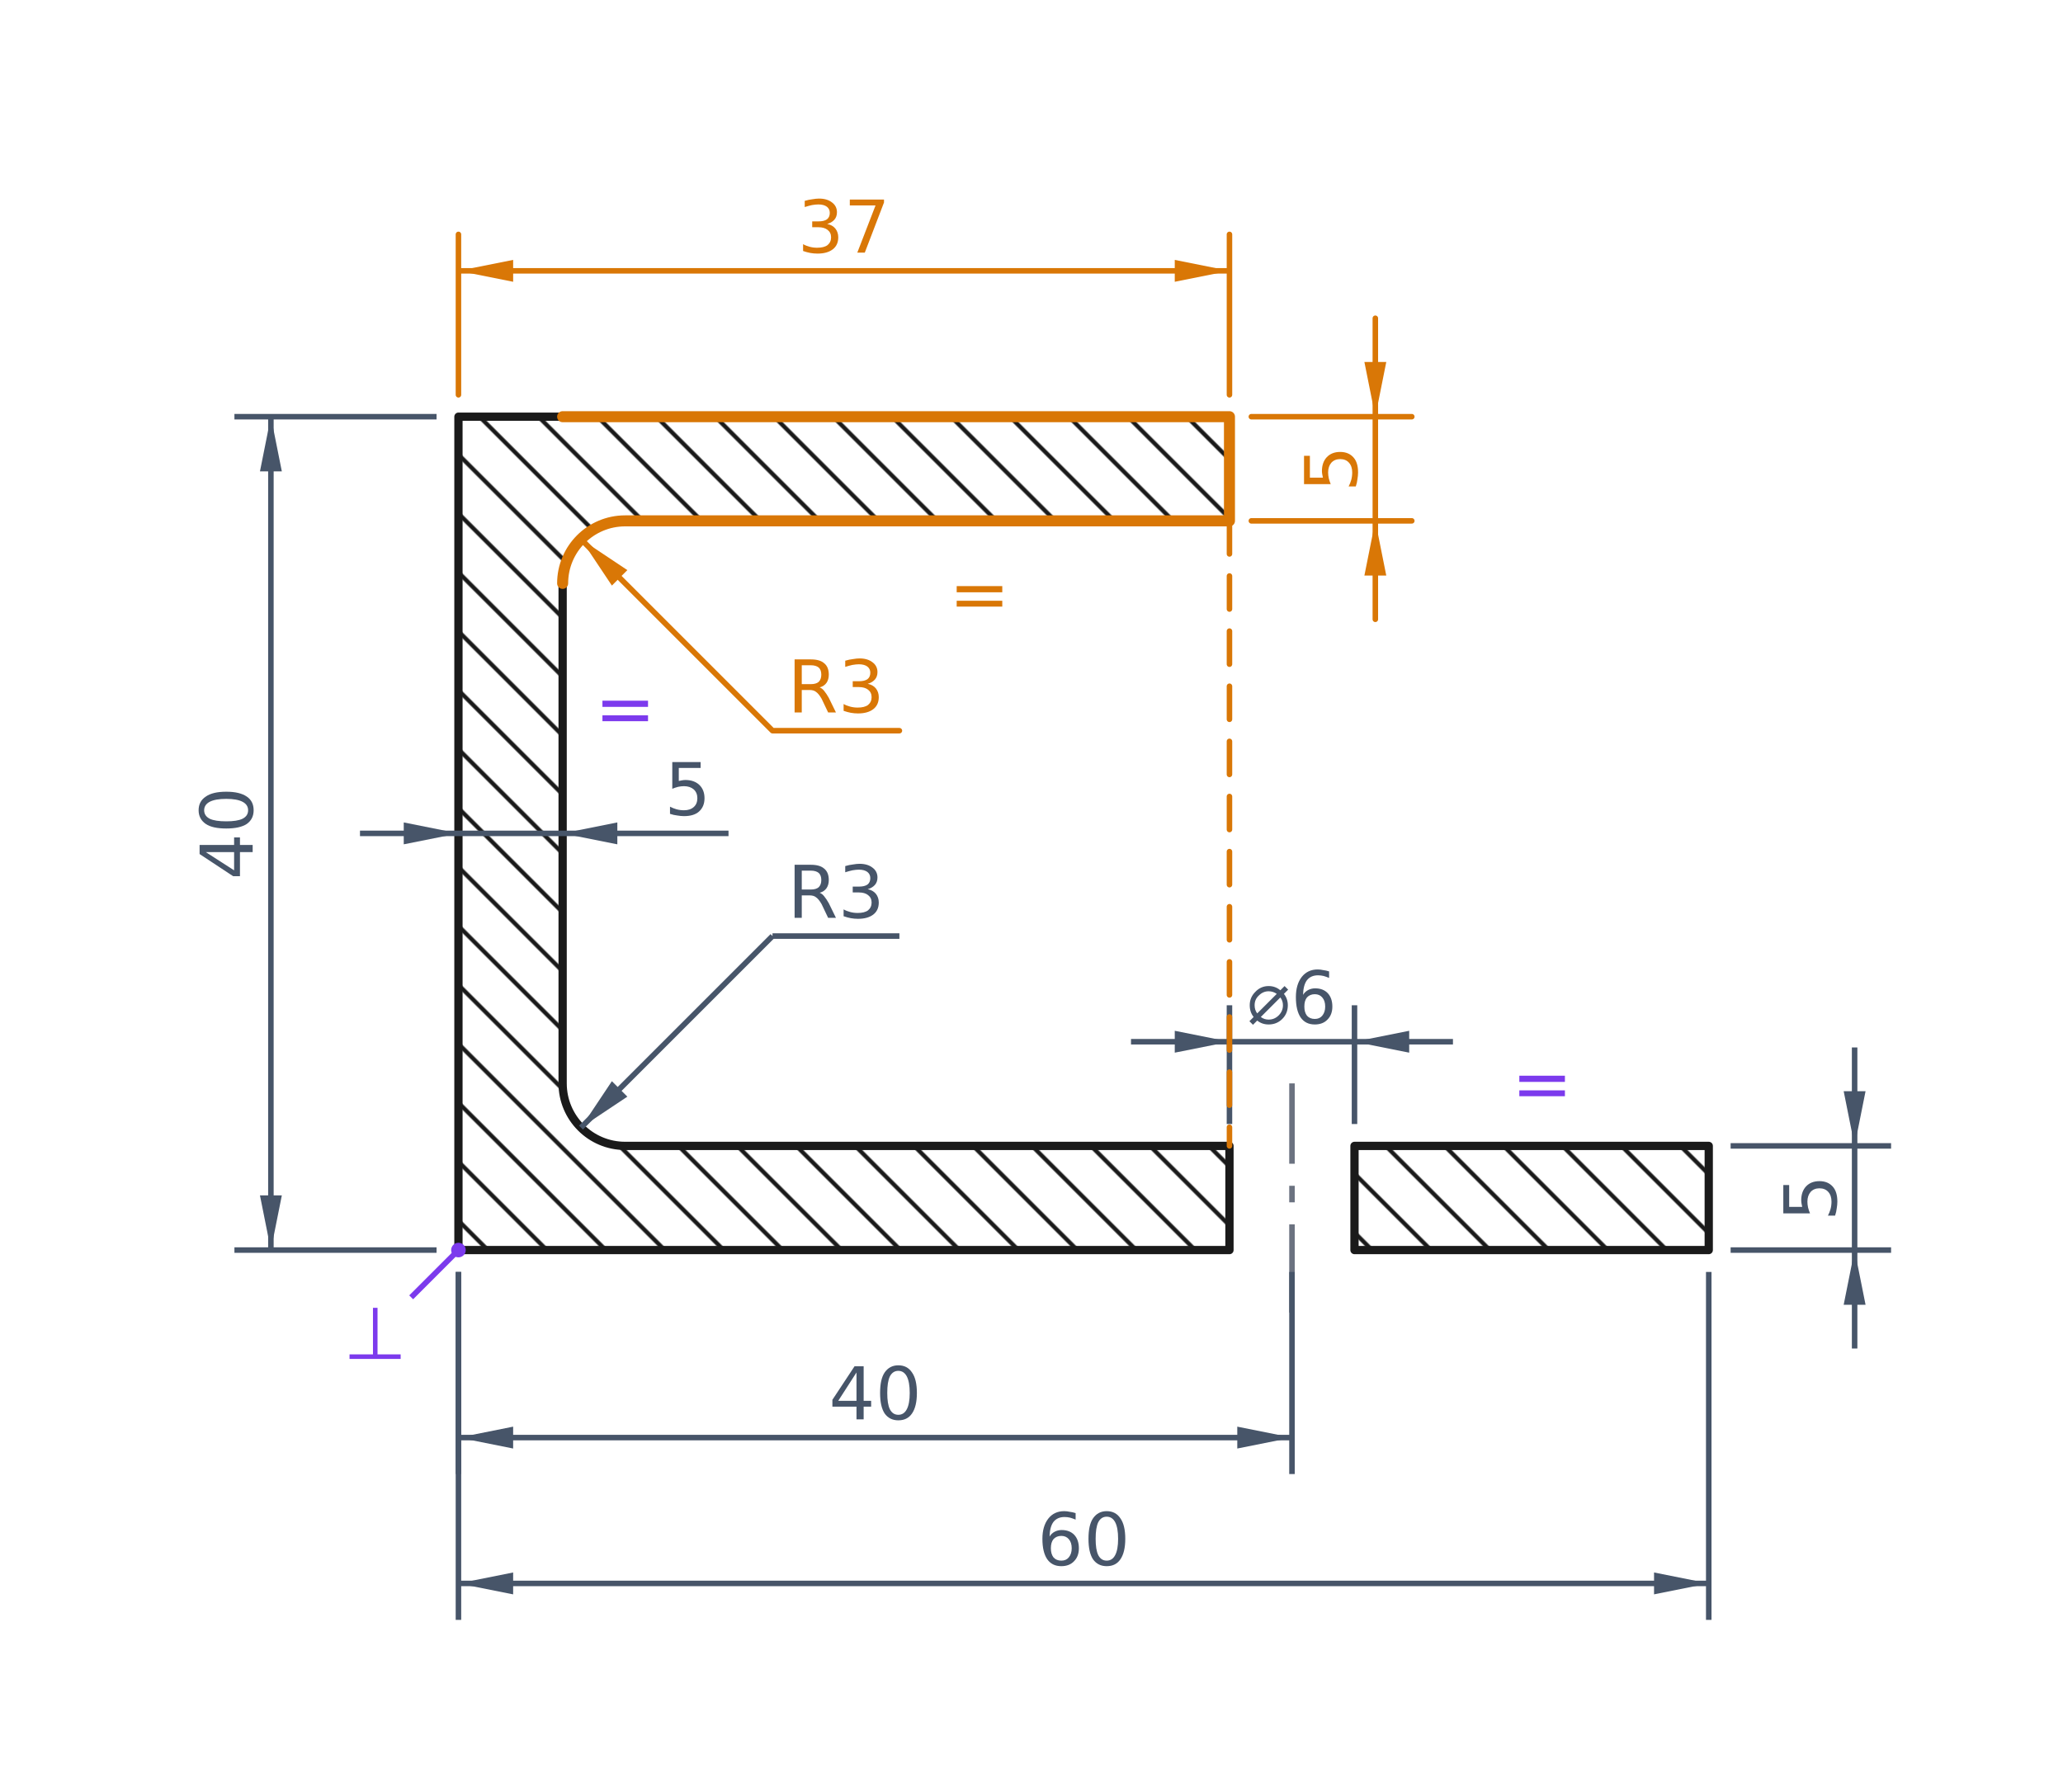
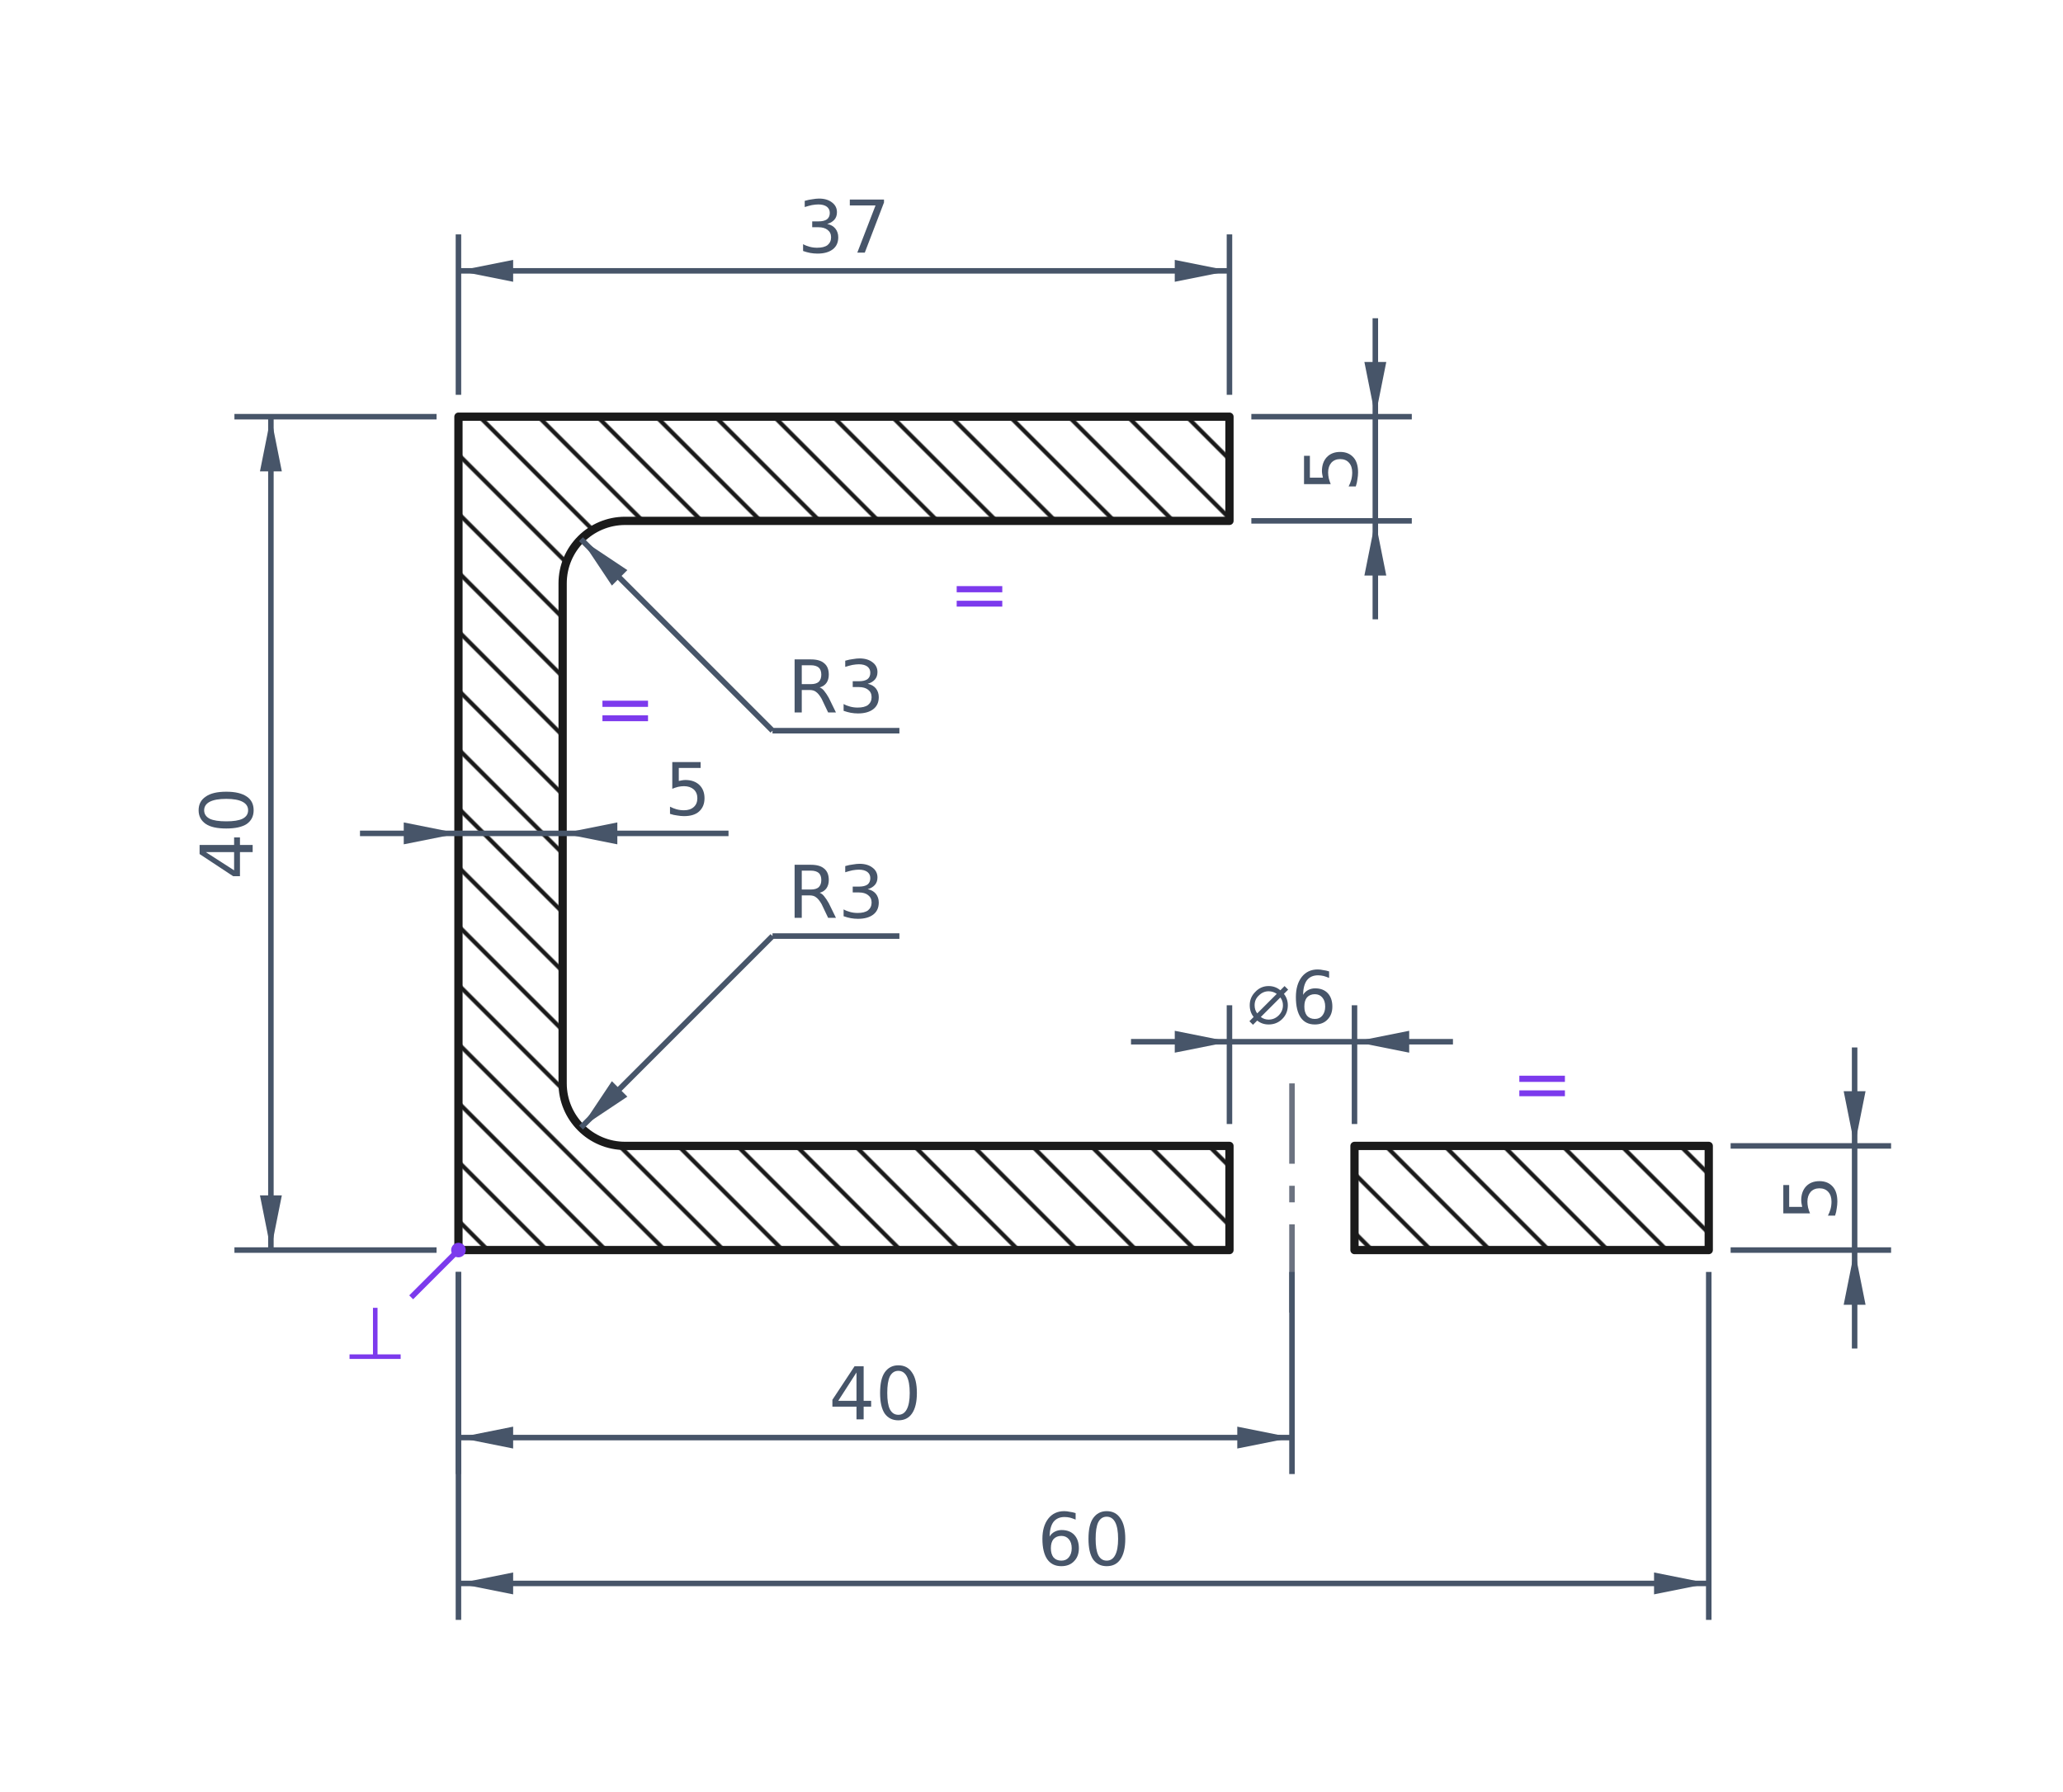
<svg xmlns="http://www.w3.org/2000/svg" xmlns:ns1="urn:tracepaper:0" width="99mm" height="86mm" viewBox="-22 -60 99 86" font-family="DejaVu Sans, Arial, sans-serif" font-size="3.5">
  <defs>
    <pattern id="tp-hatch" patternUnits="userSpaceOnUse" width="2" height="2" patternTransform="rotate(45)">
      <path d="M1 0 V2" stroke="#1a1a1a" stroke-width="0.75" vector-effect="non-scaling-stroke" />
    </pattern>
  </defs>
  <g id="layer-hatch" transform="scale(1,-1)" stroke="none" fill="url(#tp-hatch)">
    <path id="hatch-upright" d="M0 0 L37 0 L37 5 L8 5 A3 3 0 0 0 5 8 L5 32 A3 3 0 0 0 8 35 L37 35 L37 40 L0 40 Z" vector-effect="non-scaling-stroke" />
    <path id="hatch-base-end" d="M43 0 L60 0 L60 5 L43 5 Z" vector-effect="non-scaling-stroke" />
  </g>
  <g id="layer-outline" transform="scale(1,-1)" stroke="#1a1a1a" stroke-width="1.5" fill="none" stroke-linecap="round" stroke-linejoin="round">
    <path id="cut-upright" d="M0 0 L37 0 L37 5 L8 5 A3 3 0 0 0 5 8 L5 32 A3 3 0 0 0 8 35 L37 35 L37 40 L0 40 Z" vector-effect="non-scaling-stroke" ns1:source="base, upright and flange, left of the hole" />
    <path id="cut-base-end" d="M43 0 L60 0 L60 5 L43 5 Z" vector-effect="non-scaling-stroke" ns1:source="base, right of the hole" />
  </g>
  <g id="layer-center" transform="scale(1,-1)" stroke="#6b7280" fill="none" stroke-dasharray="16 4 3 4">
    <line id="hole-axis" x1="40" y1="-3" x2="40" y2="8" vector-effect="non-scaling-stroke" ns1:source="mount hole" />
  </g>
  <g id="layer-construction" transform="scale(1,-1)" stroke="#9ca3af" fill="none" stroke-dasharray="4 3" style="display:none">
    <circle id="fillet-circle" cx="8" cy="8" r="3" vector-effect="non-scaling-stroke" ns1:source="inner fillet, base" />
    <circle id="flange-fillet-circle" cx="8" cy="32" r="3" vector-effect="non-scaling-stroke" ns1:source="inner fillet, flange" />
+     <line id="flange-hole-alignment" x1="37" y1="35" x2="37" y2="5" vector-effect="non-scaling-stroke" ns1:source="FLANGE_END = HOLE_X - HOLE_D / 2" />
  </g>
  <g id="layer-dimensions" transform="scale(1,-1)" stroke="#475569" fill="#475569">
    <g id="d-length" ns1:type="distance" ns1:dim="linear" ns1:p1="0 0" ns1:p2="60 0" ns1:dir="x" ns1:offset="-16" ns1:label="60" ns1:refs="cut-upright cut-base-end" ns1:value="60" ns1:source="LENGTH">
      <path d="M0 -1.05 L0 -17.75 M60 -1.05 L60 -17.75 M0 -16 L60 -16" fill="none" vector-effect="non-scaling-stroke" />
      <path d="M0 -16 L2.625 -16.525 L2.625 -15.475 Z M60 -16 L57.375 -15.475 L57.375 -16.525 Z" stroke="none" />
      <text transform="translate(30 -15.125) scale(1,-1)" text-anchor="middle" stroke="none">60</text>
    </g>
    <g id="d-hole-x" ns1:type="distance" ns1:dim="linear" ns1:p1="0 0" ns1:p2="40 0" ns1:dir="x" ns1:offset="-9" ns1:label="40" ns1:refs="cut-upright hole-axis" ns1:value="40" ns1:source="HOLE_X">
      <path d="M0 -1.05 L0 -10.75 M40 -1.05 L40 -10.75 M0 -9 L40 -9" fill="none" vector-effect="non-scaling-stroke" />
      <path d="M0 -9 L2.625 -9.525 L2.625 -8.475 Z M40 -9 L37.375 -8.475 L37.375 -9.525 Z" stroke="none" />
      <text transform="translate(20 -8.125) scale(1,-1)" text-anchor="middle" stroke="none">40</text>
    </g>
    <g id="d-height" ns1:type="distance" ns1:dim="linear" ns1:p1="0 0" ns1:p2="0 40" ns1:dir="y" ns1:offset="9" ns1:label="40" ns1:refs="cut-upright" ns1:value="40" ns1:source="HEIGHT">
      <path d="M-1.05 0 L-10.75 0 M-1.05 40 L-10.75 40 M-9 0 L-9 40" fill="none" vector-effect="non-scaling-stroke" />
      <path d="M-9 0 L-8.475 2.625 L-9.525 2.625 Z M-9 40 L-9.525 37.375 L-8.475 37.375 Z" stroke="none" />
      <text transform="translate(-9.875 20) rotate(90) scale(1,-1)" text-anchor="middle" stroke="none">40</text>
    </g>
    <g id="d-base-t" ns1:type="distance" ns1:dim="linear" ns1:p1="60 0" ns1:p2="60 5" ns1:dir="y" ns1:offset="-7" ns1:label="5" ns1:refs="cut-base-end" ns1:value="5" ns1:source="T">
      <path d="M61.05 0 L68.75 0 M61.05 5 L68.75 5 M67 -4.725 L67 9.725" fill="none" vector-effect="non-scaling-stroke" />
      <path d="M67 0 L66.475 -2.625 L67.525 -2.625 Z M67 5 L67.525 7.625 L66.475 7.625 Z" stroke="none" />
      <text transform="translate(66.125 2.5) rotate(90) scale(1,-1)" text-anchor="middle" stroke="none">5</text>
    </g>
    <g id="d-upright-t" ns1:type="distance" ns1:dim="linear" ns1:p1="0 20" ns1:p2="5 20" ns1:dir="x" ns1:offset="0" ns1:text-at="2.2" ns1:label="5" ns1:refs="cut-upright" ns1:value="5" ns1:source="T">
      <path d="M-4.725 20 L12.96 20" fill="none" vector-effect="non-scaling-stroke" />
      <path d="M0 20 L-2.625 20.525 L-2.625 19.475 Z M5 20 L7.625 19.475 L7.625 20.525 Z" stroke="none" />
      <text transform="translate(11 20.875) scale(1,-1)" text-anchor="middle" stroke="none">5</text>
    </g>
    <g id="d-hole" ns1:type="diameter" ns1:dim="linear" ns1:p1="37 5" ns1:p2="43 5" ns1:dir="x" ns1:offset="5" ns1:label="⌀6" ns1:refs="hole-axis" ns1:value="6" ns1:source="HOLE_D">
      <path d="M37 6.05 L37 11.75 M43 6.05 L43 11.75 M32.275 10 L47.725 10" fill="none" vector-effect="non-scaling-stroke" />
      <path d="M37 10 L34.375 10.525 L34.375 9.475 Z M43 10 L45.625 9.475 L45.625 10.525 Z" stroke="none" />
      <text transform="translate(40 10.875) scale(1,-1)" text-anchor="middle" stroke="none">⌀6</text>
    </g>
    <g id="d-fillet" ns1:type="radius" ns1:dim="radius" ns1:center="8 8" ns1:r="3" ns1:angle="225" ns1:offset="-13" ns1:label="R3" ns1:refs="cut-upright" ns1:value="3" ns1:source="FILLET">
      <path d="M15.071 15.071 L5.879 5.879 M15.071 15.071 L21.161 15.071" fill="none" vector-effect="non-scaling-stroke" />
      <path d="M5.879 5.879 L8.106 7.364 L7.364 8.106 Z" stroke="none" />
      <text transform="translate(18.1161 15.9461) scale(1,-1)" text-anchor="middle" stroke="none">R3</text>
    </g>
+     <g id="d-flange-len" ns1:type="distance" ns1:dim="linear" ns1:p1="0 40" ns1:p2="37 40" ns1:dir="x" ns1:offset="7" ns1:label="37" ns1:refs="cut-upright hole-axis" ns1:value="HOLE_X - HOLE_D / 2" ns1:source="FLANGE_END">
+       <path d="M0 41.05 L0 48.75 M37 41.05 L37 48.75 M0 47 L37 47" fill="none" vector-effect="non-scaling-stroke" />
+       <path d="M0 47 L2.625 46.475 L2.625 47.525 Z M37 47 L34.375 47.525 L34.375 46.475 Z" stroke="none" />
+       <text transform="translate(18.5 47.875) scale(1,-1)" text-anchor="middle" stroke="none">37</text>
+     </g>
+     <g id="d-flange-t" ns1:type="distance" ns1:dim="linear" ns1:p1="37 35" ns1:p2="37 40" ns1:dir="y" ns1:offset="-7" ns1:label="5" ns1:refs="cut-upright" ns1:value="5" ns1:source="T">
+       <path d="M38.05 35 L45.75 35 M38.05 40 L45.75 40 M44 30.275 L44 44.725" fill="none" vector-effect="non-scaling-stroke" />
+       <path d="M44 35 L43.475 32.375 L44.525 32.375 Z M44 40 L44.525 42.625 L43.475 42.625 Z" stroke="none" />
+       <text transform="translate(43.125 37.5) rotate(90) scale(1,-1)" text-anchor="middle" stroke="none">5</text>
+     </g>
+     <g id="d-flange-fillet" ns1:type="radius" ns1:dim="radius" ns1:center="8 32" ns1:r="3" ns1:angle="135" ns1:offset="-13" ns1:label="R3" ns1:refs="cut-upright" ns1:value="3" ns1:source="FILLET">
+       <path d="M15.071 24.929 L5.879 34.121 M15.071 24.929 L21.161 24.929" fill="none" vector-effect="non-scaling-stroke" />
+       <path d="M5.879 34.121 L7.364 31.894 L8.106 32.636 Z" stroke="none" />
+       <text transform="translate(18.1161 25.8039) scale(1,-1)" text-anchor="middle" stroke="none">R3</text>
+     </g>
  </g>
  <g id="layer-constraints" transform="scale(1,-1)" stroke="#7c3aed" fill="#7c3aed">
    <g id="c-square" ns1:type="perpendicular" ns1:anchor="0 0" ns1:offset="-4 -4" ns1:label="⊥" ns1:refs="cut-upright">
      <path d="M0 0 L-2.268 -2.268" fill="none" vector-effect="non-scaling-stroke" />
      <circle cx="0" cy="0" r="0.35" stroke="none" />
      <text transform="translate(-4 -5.225) scale(1,-1)" text-anchor="middle" stroke="none">⊥</text>
    </g>
    <g id="c-equal-upright" ns1:type="equal" ns1:anchor="5 26" ns1:offset="3 0" ns1:label="=" ns1:refs="d-upright-t d-base-t d-flange-t">
      <text transform="translate(8 24.775) scale(1,-1)" text-anchor="middle" stroke="none">=</text>
    </g>
    <g id="c-equal-base" ns1:type="equal" ns1:anchor="52 5" ns1:offset="0 3" ns1:label="=" ns1:refs="d-upright-t d-base-t d-flange-t">
      <text transform="translate(52 6.775) scale(1,-1)" text-anchor="middle" stroke="none">=</text>
    </g>
-   </g>
-   <g id="layer-changes" transform="scale(1,-1)" stroke="#d97706" stroke-width="2" fill="none" stroke-linecap="round" stroke-linejoin="round">
-     <path id="new-flange" d="M5 32 A3 3 0 0 0 8 35 L37 35 L37 40 L5 40" vector-effect="non-scaling-stroke" ns1:source="flange" />
-     <line id="flange-hole-alignment" x1="37" y1="35" x2="37" y2="5" vector-effect="non-scaling-stroke" ns1:source="FLANGE_END = HOLE_X - HOLE_D / 2" stroke-width="1" stroke-dasharray="6 4" />
-     <g id="d-flange-len" ns1:type="distance" ns1:dim="linear" ns1:p1="0 40" ns1:p2="37 40" ns1:dir="x" ns1:offset="7" ns1:label="37" ns1:refs="cut-upright hole-axis" ns1:value="HOLE_X - HOLE_D / 2" ns1:source="FLANGE_END" fill="#d97706" stroke-width="1">
-       <path d="M0 41.05 L0 48.75 M37 41.05 L37 48.75 M0 47 L37 47" fill="none" vector-effect="non-scaling-stroke" />
-       <path d="M0 47 L2.625 46.475 L2.625 47.525 Z M37 47 L34.375 47.525 L34.375 46.475 Z" stroke="none" />
-       <text transform="translate(18.5 47.875) scale(1,-1)" text-anchor="middle" stroke="none">37</text>
-     </g>
-     <g id="d-flange-t" ns1:type="distance" ns1:dim="linear" ns1:p1="37 35" ns1:p2="37 40" ns1:dir="y" ns1:offset="-7" ns1:label="5" ns1:refs="cut-upright" ns1:value="5" ns1:source="T" fill="#d97706" stroke-width="1">
-       <path d="M38.05 35 L45.75 35 M38.05 40 L45.75 40 M44 30.275 L44 44.725" fill="none" vector-effect="non-scaling-stroke" />
-       <path d="M44 35 L43.475 32.375 L44.525 32.375 Z M44 40 L44.525 42.625 L43.475 42.625 Z" stroke="none" />
-       <text transform="translate(43.125 37.5) rotate(90) scale(1,-1)" text-anchor="middle" stroke="none">5</text>
-     </g>
-     <g id="d-flange-fillet" ns1:type="radius" ns1:dim="radius" ns1:center="8 32" ns1:r="3" ns1:angle="135" ns1:offset="-13" ns1:label="R3" ns1:refs="cut-upright" ns1:value="3" ns1:source="FILLET" fill="#d97706" stroke-width="1">
-       <path d="M15.071 24.929 L5.879 34.121 M15.071 24.929 L21.161 24.929" fill="none" vector-effect="non-scaling-stroke" />
-       <path d="M5.879 34.121 L7.364 31.894 L8.106 32.636 Z" stroke="none" />
-       <text transform="translate(18.1161 25.8039) scale(1,-1)" text-anchor="middle" stroke="none">R3</text>
-     </g>
-     <g id="c-equal-flange" ns1:type="equal" ns1:anchor="25 35" ns1:offset="0 -3.5" ns1:label="=" ns1:refs="d-upright-t d-base-t d-flange-t" fill="#d97706" stroke-width="1">
+     <g id="c-equal-flange" ns1:type="equal" ns1:anchor="25 35" ns1:offset="0 -3.5" ns1:label="=" ns1:refs="d-upright-t d-base-t d-flange-t">
      <text transform="translate(25 30.275) scale(1,-1)" text-anchor="middle" stroke="none">=</text>
    </g>
  </g>
</svg>
